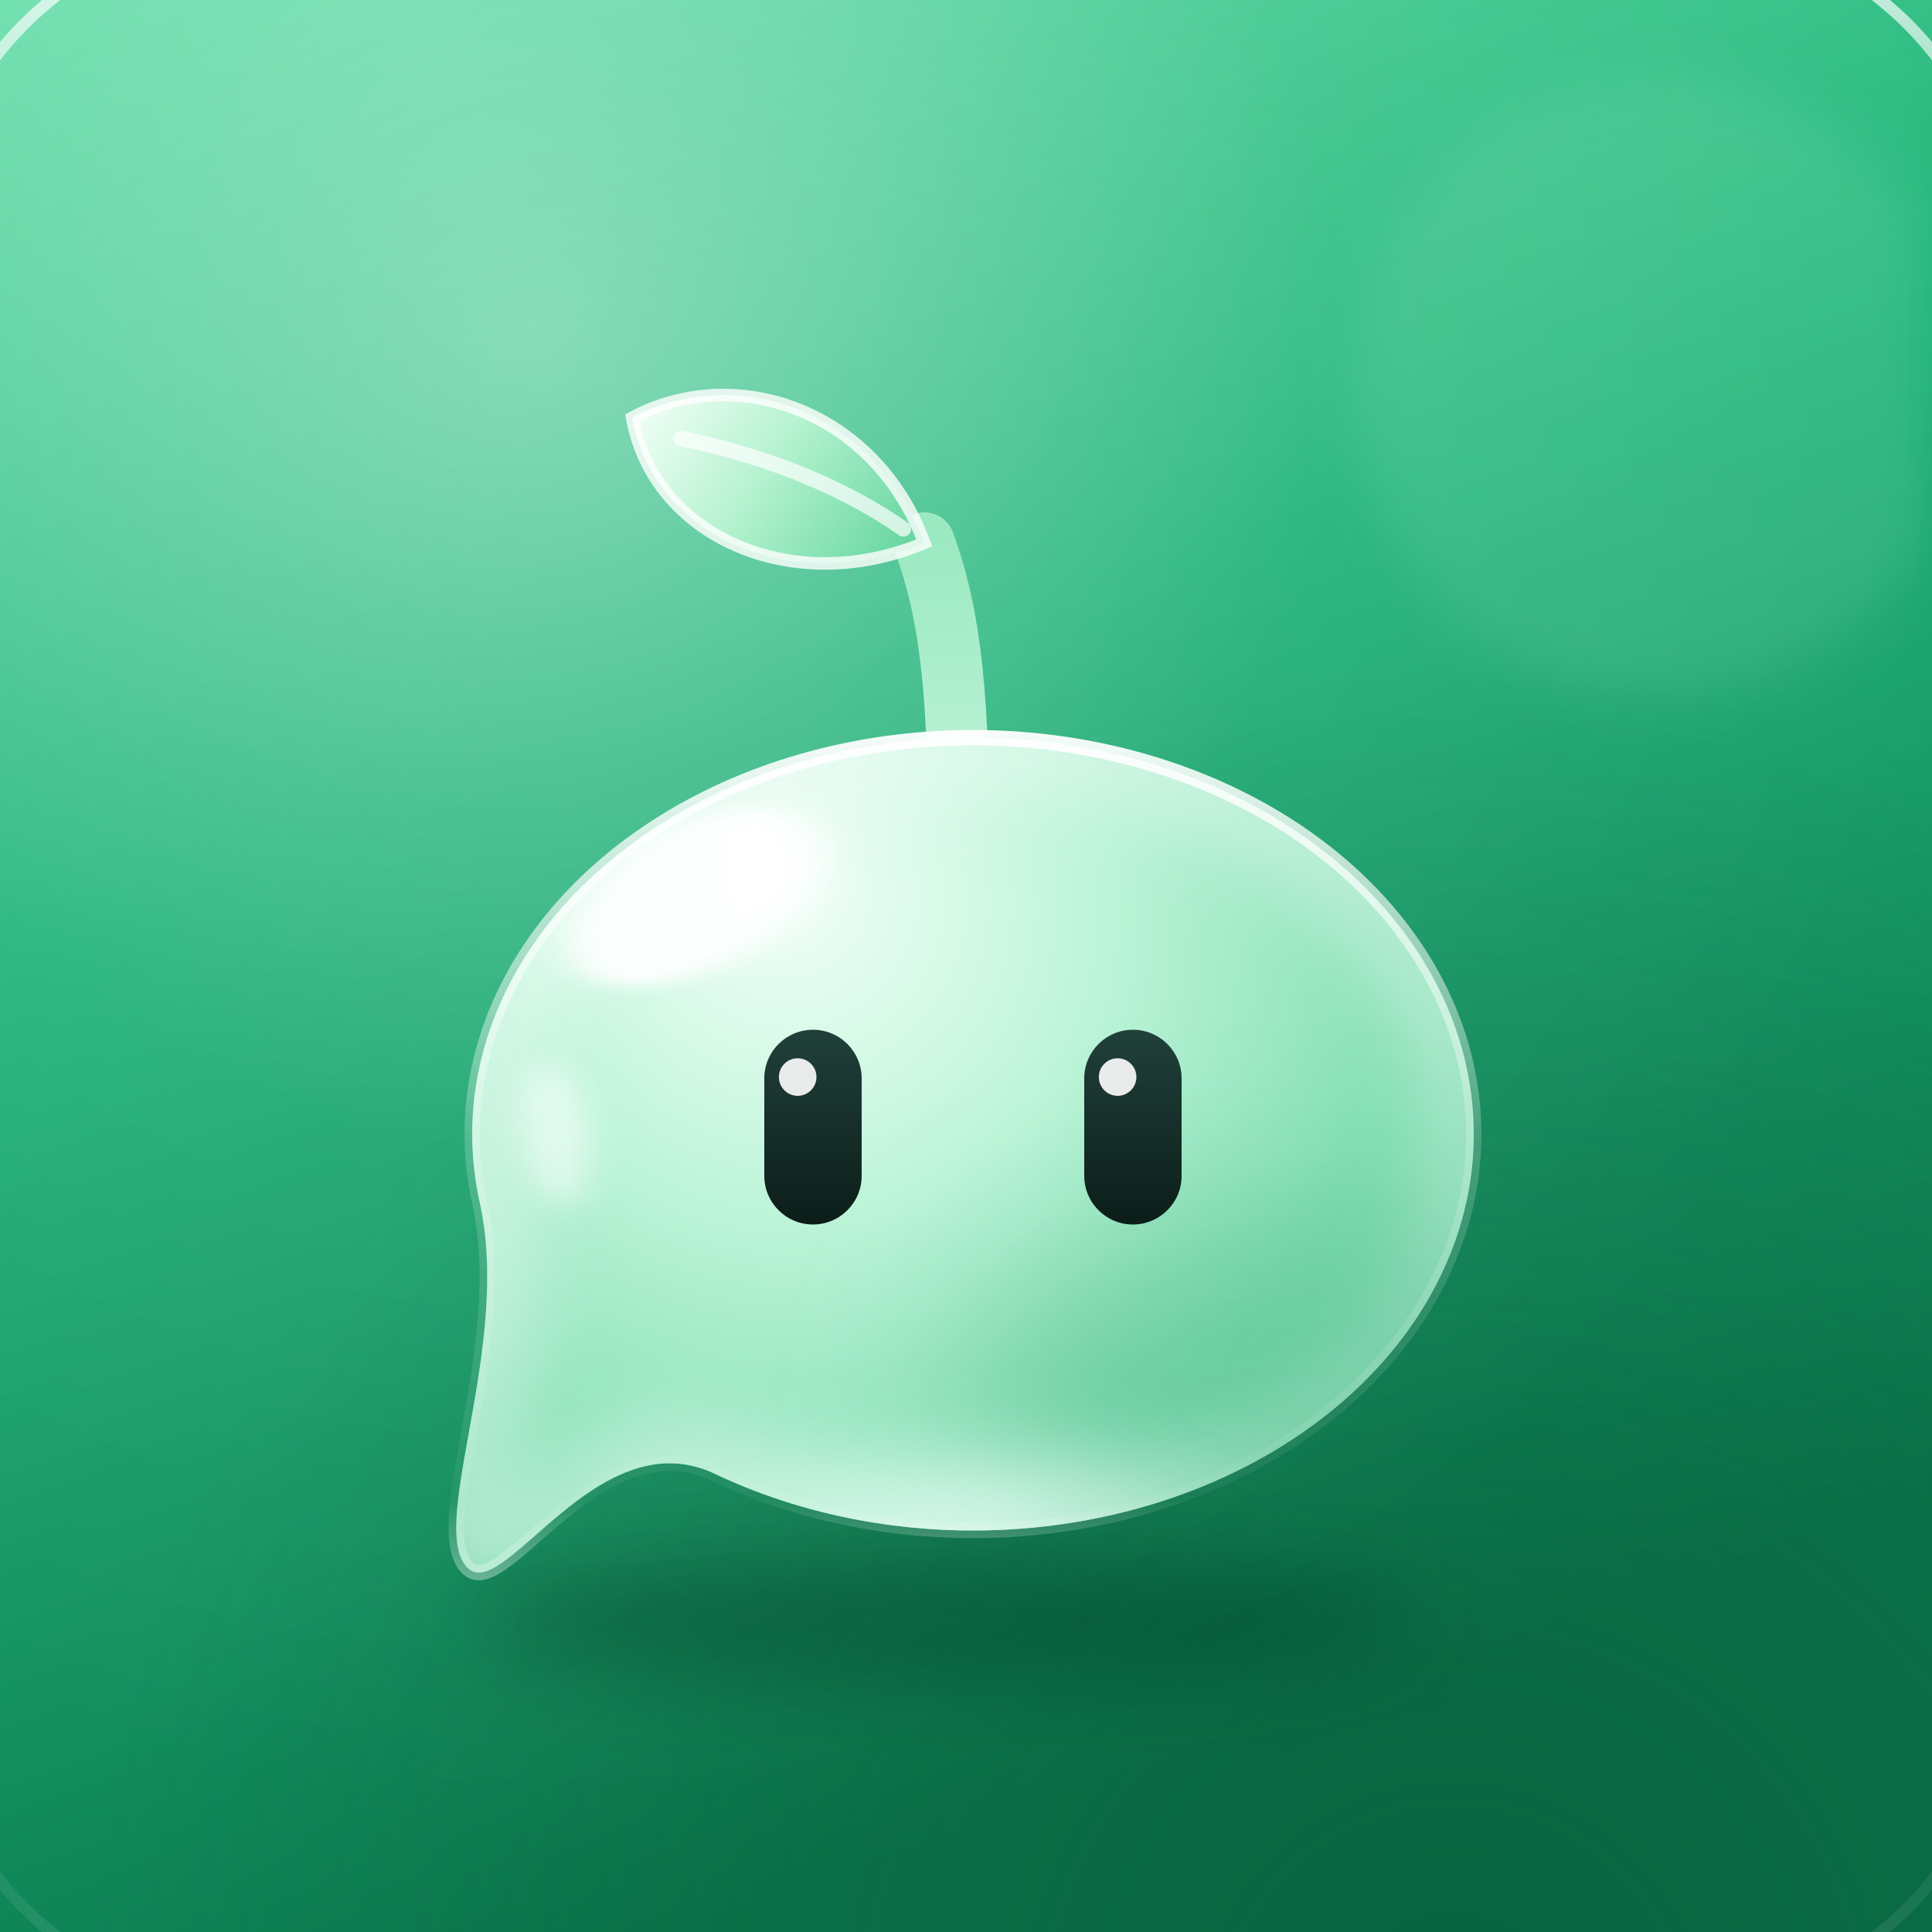
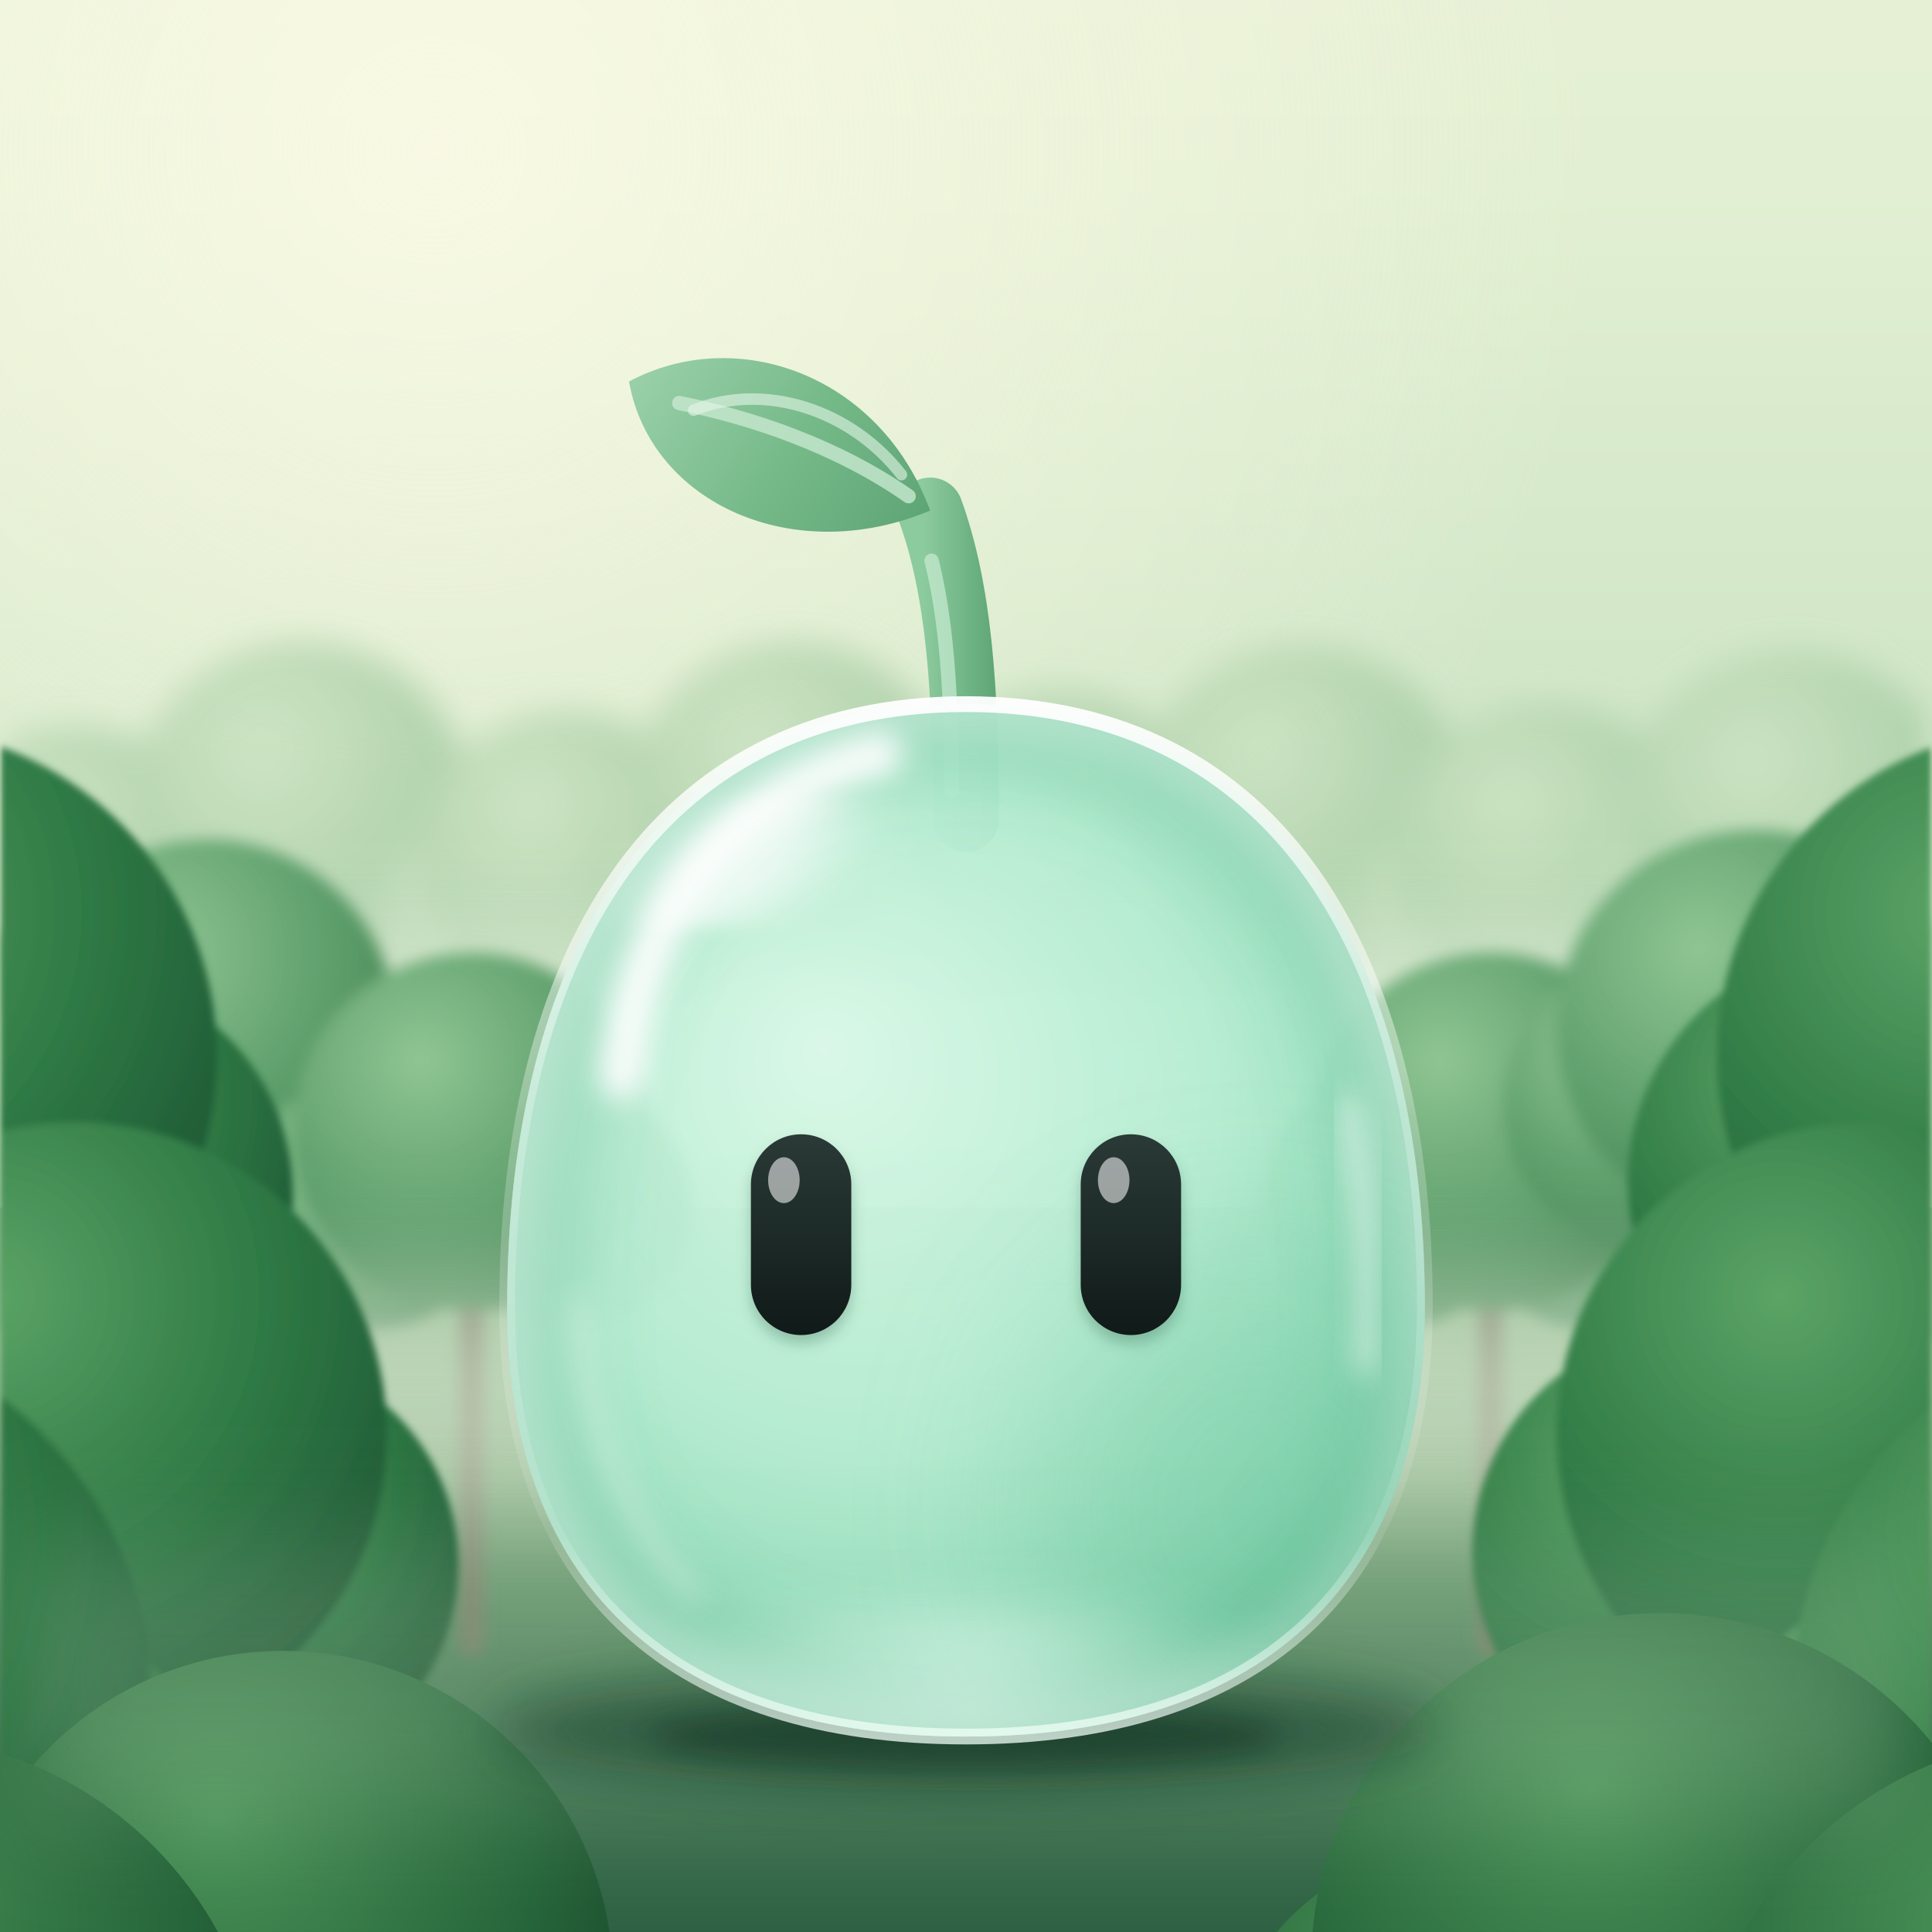
<svg xmlns="http://www.w3.org/2000/svg" width="1024" height="1024" viewBox="0 0 1024 1024">
  <defs>
-     <linearGradient id="bg" x1="0" y1="0" x2="0.35" y2="1">
-       <stop offset="0" stop-color="#5FDCA6" />
-       <stop offset="0.45" stop-color="#22B47A" />
-       <stop offset="1" stop-color="#0B7A4F" />
-     </linearGradient>
-     <radialGradient id="bgGlow" cx="0.28" cy="0.18" r="0.75">
-       <stop offset="0" stop-color="#FFFFFF" stop-opacity="0.38" />
-       <stop offset="0.55" stop-color="#FFFFFF" stop-opacity="0.06" />
-       <stop offset="1" stop-color="#FFFFFF" stop-opacity="0" />
-     </radialGradient>
-     <radialGradient id="bgDeep" cx="0.75" cy="1.05" r="0.7">
-       <stop offset="0" stop-color="#05452C" stop-opacity="0.45" />
-       <stop offset="1" stop-color="#05452C" stop-opacity="0" />
-     </radialGradient>
-     <linearGradient id="rim" x1="0" y1="0" x2="0" y2="1">
-       <stop offset="0" stop-color="#FFFFFF" stop-opacity="0.85" />
-       <stop offset="0.25" stop-color="#FFFFFF" stop-opacity="0.18" />
-       <stop offset="0.8" stop-color="#FFFFFF" stop-opacity="0" />
-       <stop offset="1" stop-color="#FFFFFF" stop-opacity="0.12" />
-     </linearGradient>
-     <radialGradient id="body" gradientUnits="userSpaceOnUse" cx="52" cy="54" r="60" fx="48" fy="48">
-       <stop offset="0" stop-color="#F4FFF9" />
-       <stop offset="0.35" stop-color="#BFF5DA" />
-       <stop offset="0.75" stop-color="#7EDDB0" />
-       <stop offset="1" stop-color="#3DBF85" />
-     </radialGradient>
-     <linearGradient id="bodyRim" gradientUnits="userSpaceOnUse" x1="60" y1="37" x2="60" y2="102">
+     <linearGradient id="sky" gradientUnits="userSpaceOnUse" x1="0" y1="-260" x2="0" y2="760">
+       <stop offset="0" stop-color="#F1F4DC" />
+       <stop offset="0.35" stop-color="#E2EFD2" />
+       <stop offset="0.75" stop-color="#C8E2C2" />
+       <stop offset="1" stop-color="#B4D6B1" />
+     </linearGradient>
+     <radialGradient id="sun" gradientUnits="userSpaceOnUse" cx="230" cy="80" r="620">
+       <stop offset="0" stop-color="#FCFBE6" stop-opacity="0.85" />
+       <stop offset="1" stop-color="#FCFBE6" stop-opacity="0" />
+     </radialGradient>
+     <radialGradient id="tFar" cx="0.38" cy="0.32" r="0.75">
+       <stop offset="0" stop-color="#CBE3C2" />
+       <stop offset="1" stop-color="#9CC59C" />
+     </radialGradient>
+     <radialGradient id="tMid" cx="0.36" cy="0.3" r="0.78">
+       <stop offset="0" stop-color="#8FC593" />
+       <stop offset="0.6" stop-color="#5E9F6C" />
+       <stop offset="1" stop-color="#40804F" />
+     </radialGradient>
+     <radialGradient id="tFront" cx="0.36" cy="0.28" r="0.8">
+       <stop offset="0" stop-color="#5BA466" />
+       <stop offset="0.55" stop-color="#2F7A45" />
+       <stop offset="1" stop-color="#1C5432" />
+     </radialGradient>
+     <radialGradient id="tBush" cx="0.4" cy="0.25" r="0.8">
+       <stop offset="0" stop-color="#4A9258" />
+       <stop offset="0.6" stop-color="#26663A" />
+       <stop offset="1" stop-color="#163F27" />
+     </radialGradient>
+     <linearGradient id="ground" gradientUnits="userSpaceOnUse" x1="0" y1="640" x2="0" y2="1100">
+       <stop offset="0" stop-color="#9CC49A" />
+       <stop offset="0.3" stop-color="#6E9F70" />
+       <stop offset="0.6" stop-color="#3F7650" />
+       <stop offset="1" stop-color="#22523A" />
+     </linearGradient>
+     <linearGradient id="fog" gradientUnits="userSpaceOnUse" x1="0" y1="0" x2="0" y2="1">
+       <stop offset="0" stop-color="#F4F8EC" />
+       <stop offset="1" stop-color="#F4F8EC" />
+     </linearGradient>
+     <filter id="fBlur14" x="-50%" y="-50%" width="200%" height="200%">
+       <feGaussianBlur stdDeviation="14" />
+     </filter>
+     <filter id="fBlur9" x="-50%" y="-50%" width="200%" height="200%">
+       <feGaussianBlur stdDeviation="9" />
+     </filter>
+     <filter id="fBlur4" x="-50%" y="-50%" width="200%" height="200%">
+       <feGaussianBlur stdDeviation="4" />
+     </filter>
+     <filter id="fBlur30" x="-50%" y="-50%" width="200%" height="200%">
+       <feGaussianBlur stdDeviation="30" />
+     </filter>
+     <filter id="fBlur2" x="-50%" y="-50%" width="200%" height="200%">
+       <feGaussianBlur stdDeviation="2" />
+     </filter>
+     <radialGradient id="body" gradientUnits="userSpaceOnUse" cx="56" cy="66" r="44" fx="50" fy="58">
+       <stop offset="0" stop-color="#D9F8E8" />
+       <stop offset="0.55" stop-color="#B4EDD2" />
+       <stop offset="0.85" stop-color="#93DDBC" />
+       <stop offset="1" stop-color="#6CC69E" />
+     </radialGradient>
+     <linearGradient id="bodyRim" gradientUnits="userSpaceOnUse" x1="60" y1="34" x2="60" y2="106">
      <stop offset="0" stop-color="#FFFFFF" stop-opacity="0.95" />
-       <stop offset="0.45" stop-color="#FFFFFF" stop-opacity="0.2" />
-       <stop offset="0.85" stop-color="#FFFFFF" stop-opacity="0.05" />
-       <stop offset="1" stop-color="#E6FFF3" stop-opacity="0.6" />
-     </linearGradient>
-     <radialGradient id="bounce" gradientUnits="userSpaceOnUse" cx="62" cy="96" r="30">
-       <stop offset="0" stop-color="#E9FFF5" stop-opacity="0.75" />
-       <stop offset="1" stop-color="#E9FFF5" stop-opacity="0" />
-     </radialGradient>
-     <linearGradient id="leaf" gradientUnits="userSpaceOnUse" x1="39" y1="12" x2="58" y2="25">
-       <stop offset="0" stop-color="#F2FFF7" />
-       <stop offset="0.45" stop-color="#B4F2CF" />
-       <stop offset="1" stop-color="#5FD39C" />
-     </linearGradient>
-     <linearGradient id="stem" gradientUnits="userSpaceOnUse" x1="0" y1="23" x2="0" y2="46">
-       <stop offset="0" stop-color="#9BE9C1" />
-       <stop offset="1" stop-color="#C4F5DC" />
+       <stop offset="0.4" stop-color="#FFFFFF" stop-opacity="0.25" />
+       <stop offset="0.8" stop-color="#FFFFFF" stop-opacity="0.1" />
+       <stop offset="1" stop-color="#F0FFF7" stop-opacity="0.75" />
+     </linearGradient>
+     <radialGradient id="bounce" gradientUnits="userSpaceOnUse" cx="60" cy="102" r="26">
+       <stop offset="0" stop-color="#EFFFF7" stop-opacity="0.8" />
+       <stop offset="1" stop-color="#EFFFF7" stop-opacity="0" />
+     </radialGradient>
+     <linearGradient id="leaf" gradientUnits="userSpaceOnUse" x1="38" y1="9" x2="57" y2="22">
+       <stop offset="0" stop-color="#9AD0A9" />
+       <stop offset="0.5" stop-color="#78BB8B" />
+       <stop offset="1" stop-color="#5DA474" />
+     </linearGradient>
+     <linearGradient id="stem" gradientUnits="userSpaceOnUse" x1="57" y1="0" x2="62" y2="0">
+       <stop offset="0" stop-color="#8CCB9E" />
+       <stop offset="1" stop-color="#5FA676" />
    </linearGradient>
    <linearGradient id="eye" x1="0" y1="0" x2="0" y2="1">
-       <stop offset="0" stop-color="#21403A" />
-       <stop offset="1" stop-color="#0C1D19" />
+       <stop offset="0" stop-color="#2A3A36" />
+       <stop offset="1" stop-color="#101A18" />
    </linearGradient>
    <filter id="blur6" x="-50%" y="-50%" width="200%" height="200%">
      <feGaussianBlur stdDeviation="6" />
    </filter>
    <filter id="blur3" x="-50%" y="-50%" width="200%" height="200%">
      <feGaussianBlur stdDeviation="3" />
    </filter>
+     <filter id="blur2" x="-50%" y="-50%" width="200%" height="200%">
+       <feGaussianBlur stdDeviation="2" />
+     </filter>
    <filter id="blur1" x="-50%" y="-50%" width="200%" height="200%">
-       <feGaussianBlur stdDeviation="1.1" />
+       <feGaussianBlur stdDeviation="1" />
    </filter>
    <filter id="blur05" x="-50%" y="-50%" width="200%" height="200%">
      <feGaussianBlur stdDeviation="0.5" />
    </filter>
    <clipPath id="bodyClip">
-       <path d="M43.46 90.43 C50.51 93.78 58.79 95.12 66.93 94.23 C75.08 93.34 82.59 90.27 88.22 85.53 C93.85 80.79 97.27 74.66 97.90 68.17 C98.52 61.68 96.32 55.22 91.67 49.86 C87.01 44.49 80.18 40.55 72.30 38.69 C64.42 36.83 55.98 37.16 48.37 39.62 C40.76 42.09 34.45 46.54 30.48 52.24 C26.51 57.94 25.12 64.54 26.55 70.95 C28.81 81.13 22.98 93.64 25.50 97.00 C28.02 100.36 34.82 86.32 43.46 90.43 Z" />
+       <path d="M60 34 C82 34 92 52 92 76 C92 96 80 106 60 106 C40 106 28 96 28 76 C28 52 38 34 60 34 Z" />
    </clipPath>
  </defs>
-   <filter id="bigShadow" x="-20%" y="-20%" width="140%" height="140%">
-     <feGaussianBlur stdDeviation="14.3" />
-   </filter>
  <clipPath id="tile">
-     <rect width="1024" height="1024" />
+     <rect x="-400" y="-400" width="1824" height="1824" />
  </clipPath>
  <g clip-path="url(#tile)">
-     <rect width="1024" height="1024" fill="url(#bg)" />
-     <rect width="1024" height="1024" fill="url(#bgDeep)" />
-     <rect width="1024" height="1024" fill="url(#bgGlow)" />
-     <circle cx="881" cy="205" r="164" fill="#B9F7DB" opacity="0.12" filter="url(#bigShadow)" />
+     <rect x="-400" y="-400" width="1824" height="1824" fill="url(#sky)" />
+     <rect x="-400" y="-400" width="1824" height="1824" fill="url(#sun)" />
+     <g filter="url(#fBlur9)" opacity="0.85">
+       <circle cx="-282.2" cy="506.1" r="68.4" fill="url(#tFar)" />
+       <circle cx="-177.8" cy="509.9" r="64.6" fill="url(#tFar)" />
+       <circle cx="-230.0" cy="470.0" r="95.0" fill="url(#tFar)" />
+       <circle cx="-136.8" cy="472.3" r="61.2" fill="url(#tFar)" />
+       <circle cx="-43.2" cy="475.7" r="57.8" fill="url(#tFar)" />
+       <circle cx="-90.0" cy="440.0" r="85.0" fill="url(#tFar)" />
+       <circle cx="-4.0" cy="495.4" r="57.6" fill="url(#tFar)" />
+       <circle cx="84.0" cy="498.6" r="54.4" fill="url(#tFar)" />
+       <circle cx="40.0" cy="465.0" r="80.0" fill="url(#tFar)" />
+       <circle cx="110.5" cy="464.2" r="64.8" fill="url(#tFar)" />
+       <circle cx="209.5" cy="467.8" r="61.2" fill="url(#tFar)" />
+       <circle cx="160.0" cy="430.0" r="90.0" fill="url(#tFar)" />
+       <circle cx="257.1" cy="484.6" r="56.2" fill="url(#tFar)" />
+       <circle cx="342.9" cy="487.8" r="53.0" fill="url(#tFar)" />
+       <circle cx="300.0" cy="455.0" r="78.0" fill="url(#tFar)" />
+       <circle cx="373.2" cy="457.3" r="61.2" fill="url(#tFar)" />
+       <circle cx="466.8" cy="460.7" r="57.8" fill="url(#tFar)" />
+       <circle cx="420.0" cy="425.0" r="85.0" fill="url(#tFar)" />
+       <circle cx="516.0" cy="475.4" r="57.6" fill="url(#tFar)" />
+       <circle cx="604.0" cy="478.6" r="54.4" fill="url(#tFar)" />
+       <circle cx="560.0" cy="445.0" r="80.0" fill="url(#tFar)" />
+       <circle cx="641.6" cy="463.4" r="63.4" fill="url(#tFar)" />
+       <circle cx="738.4" cy="467.0" r="59.8" fill="url(#tFar)" />
+       <circle cx="690.0" cy="430.0" r="88.0" fill="url(#tFar)" />
+       <circle cx="774.9" cy="486.2" r="59.0" fill="url(#tFar)" />
+       <circle cx="865.1" cy="489.4" r="55.8" fill="url(#tFar)" />
+       <circle cx="820.0" cy="455.0" r="82.0" fill="url(#tFar)" />
+       <circle cx="900.5" cy="469.2" r="64.8" fill="url(#tFar)" />
+       <circle cx="999.5" cy="472.8" r="61.2" fill="url(#tFar)" />
+       <circle cx="950.0" cy="435.0" r="90.0" fill="url(#tFar)" />
+       <circle cx="1033.2" cy="492.3" r="61.2" fill="url(#tFar)" />
+       <circle cx="1126.8" cy="495.7" r="57.8" fill="url(#tFar)" />
+       <circle cx="1080.0" cy="460.0" r="85.0" fill="url(#tFar)" />
+       <circle cx="1167.8" cy="476.1" r="68.4" fill="url(#tFar)" />
+       <circle cx="1272.2" cy="479.9" r="64.6" fill="url(#tFar)" />
+       <circle cx="1220.0" cy="440.0" r="95.0" fill="url(#tFar)" />
+     </g>
+     <rect x="-400" y="505" width="1824" height="120" fill="#EEF5E4" opacity="0.75" filter="url(#fBlur30)" />
+     <rect x="-400" y="640" width="1824" height="900" fill="url(#ground)" />
+     <g filter="url(#fBlur4)">
+       <rect x="-208.4" y="620.0" width="16.8" height="230.0" rx="8.4" fill="#6E7A5E" />
+       <rect x="-47.4" y="642.5" width="14.7" height="230.0" rx="7.4" fill="#6E7A5E" />
+       <rect x="103.0" y="595.0" width="14.0" height="230.0" rx="7.0" fill="#6E7A5E" />
+       <rect x="243.3" y="647.5" width="13.3" height="230.0" rx="6.7" fill="#6E7A5E" />
+       <rect x="783.4" y="647.5" width="13.3" height="230.0" rx="6.7" fill="#6E7A5E" />
+       <rect x="922.6" y="597.5" width="14.7" height="230.0" rx="7.4" fill="#6E7A5E" />
+       <rect x="1062.3" y="645.0" width="15.4" height="230.0" rx="7.7" fill="#6E7A5E" />
+       <rect x="1221.6" y="620.0" width="16.8" height="230.0" rx="8.4" fill="#6E7A5E" />
+       <circle cx="-266.0" cy="605.6" r="86.4" fill="url(#tMid)" />
+       <circle cx="-134.0" cy="610.4" r="81.6" fill="url(#tMid)" />
+       <circle cx="-200.0" cy="560.0" r="120.0" fill="url(#tMid)" />
+       <circle cx="-97.8" cy="629.9" r="75.6" fill="url(#tMid)" />
+       <circle cx="17.8" cy="634.1" r="71.4" fill="url(#tMid)" />
+       <circle cx="-40.0" cy="590.0" r="105.0" fill="url(#tMid)" />
+       <circle cx="55.0" cy="583.0" r="72.0" fill="url(#tMid)" />
+       <circle cx="165.0" cy="587.0" r="68.0" fill="url(#tMid)" />
+       <circle cx="110.0" cy="545.0" r="100.0" fill="url(#tMid)" />
+       <circle cx="197.8" cy="636.1" r="68.4" fill="url(#tMid)" />
+       <circle cx="302.2" cy="639.9" r="64.6" fill="url(#tMid)" />
+       <circle cx="250.0" cy="600.0" r="95.0" fill="url(#tMid)" />
+       <circle cx="737.8" cy="636.1" r="68.4" fill="url(#tMid)" />
+       <circle cx="842.2" cy="639.9" r="64.6" fill="url(#tMid)" />
+       <circle cx="790.0" cy="600.0" r="95.0" fill="url(#tMid)" />
+       <circle cx="872.2" cy="584.9" r="75.6" fill="url(#tMid)" />
+       <circle cx="987.8" cy="589.1" r="71.4" fill="url(#tMid)" />
+       <circle cx="930.0" cy="545.0" r="105.0" fill="url(#tMid)" />
+       <circle cx="1009.5" cy="631.8" r="79.2" fill="url(#tMid)" />
+       <circle cx="1130.5" cy="636.2" r="74.8" fill="url(#tMid)" />
+       <circle cx="1070.0" cy="590.0" r="110.0" fill="url(#tMid)" />
+       <circle cx="1164.0" cy="605.6" r="86.4" fill="url(#tMid)" />
+       <circle cx="1296.0" cy="610.4" r="81.6" fill="url(#tMid)" />
+       <circle cx="1230.0" cy="560.0" r="120.0" fill="url(#tMid)" />
+     </g>
+     <rect x="-400" y="680" width="1824" height="130" fill="#E7F1DD" opacity="0.6" filter="url(#fBlur30)" />
+     <g filter="url(#fBlur2)">
+       <circle cx="-156.2" cy="626.5" r="126.0" fill="url(#tFront)" />
+       <circle cx="36.3" cy="633.5" r="119.0" fill="url(#tFront)" />
+       <circle cx="-60.0" cy="560.0" r="175.0" fill="url(#tFront)" />
+       <circle cx="-50.8" cy="822.7" r="118.8" fill="url(#tFront)" />
+       <circle cx="130.8" cy="829.3" r="112.2" fill="url(#tFront)" />
+       <circle cx="40.0" cy="760.0" r="165.0" fill="url(#tFront)" />
+       <circle cx="-230.0" cy="976.0" r="144.0" fill="url(#tFront)" />
+       <circle cx="-10.0" cy="984.0" r="136.0" fill="url(#tFront)" />
+       <circle cx="-120.0" cy="900.0" r="200.0" fill="url(#tFront)" />
+       <circle cx="988.8" cy="626.5" r="126.0" fill="url(#tFront)" />
+       <circle cx="1181.2" cy="633.5" r="119.0" fill="url(#tFront)" />
+       <circle cx="1085.0" cy="560.0" r="175.0" fill="url(#tFront)" />
+       <circle cx="899.2" cy="822.7" r="118.8" fill="url(#tFront)" />
+       <circle cx="1080.8" cy="829.3" r="112.2" fill="url(#tFront)" />
+       <circle cx="990.0" cy="760.0" r="165.0" fill="url(#tFront)" />
+       <circle cx="1040.0" cy="976.0" r="144.0" fill="url(#tFront)" />
+       <circle cx="1260.0" cy="984.0" r="136.0" fill="url(#tFront)" />
+       <circle cx="1150.0" cy="900.0" r="200.0" fill="url(#tFront)" />
+     </g>
+     <g>
+       <circle cx="53.7" cy="1116.5" r="126.0" fill="url(#tBush)" />
+       <circle cx="246.2" cy="1123.5" r="119.0" fill="url(#tBush)" />
+       <circle cx="150.0" cy="1050.0" r="175.0" fill="url(#tBush)" />
+       <circle cx="778.2" cy="1110.3" r="133.2" fill="url(#tBush)" />
+       <circle cx="981.8" cy="1117.7" r="125.8" fill="url(#tBush)" />
+       <circle cx="880.0" cy="1040.0" r="185.0" fill="url(#tBush)" />
+       <circle cx="-170.0" cy="1196.0" r="144.0" fill="url(#tBush)" />
+       <circle cx="50.0" cy="1204.0" r="136.0" fill="url(#tBush)" />
+       <circle cx="-60.0" cy="1120.0" r="200.0" fill="url(#tBush)" />
+       <circle cx="990.0" cy="1196.0" r="144.0" fill="url(#tBush)" />
+       <circle cx="1210.0" cy="1204.0" r="136.0" fill="url(#tBush)" />
+       <circle cx="1100.0" cy="1120.0" r="200.0" fill="url(#tBush)" />
+     </g>
+     <rect x="-400" y="820" width="1824" height="140" fill="#DDEBD4" opacity="0.18" filter="url(#fBlur30)" />
  </g>
-   <g clip-path="url(#tile)">
-     <path d="M1085.44 512.00 L1085.37 642.15 L1085.16 683.71 L1084.82 713.91 L1084.33 738.47 L1083.71 759.52 L1082.95 778.13 L1082.05 794.91 L1081.01 810.25 L1079.83 824.43 L1078.50 837.62 L1077.04 849.99 L1075.43 861.64 L1073.68 872.65 L1071.79 883.09 L1069.75 893.03 L1067.56 902.50 L1065.23 911.55 L1062.75 920.21 L1060.12 928.51 L1057.33 936.47 L1054.39 944.11 L1051.30 951.45 L1048.04 958.51 L1044.63 965.30 L1041.06 971.83 L1037.31 978.12 L1033.40 984.18 L1029.32 990.00 L1025.07 995.61 L1020.63 1001.01 L1016.01 1006.21 L1011.21 1011.21 L1006.21 1016.01 L1001.01 1020.63 L995.61 1025.07 L990.00 1029.32 L984.18 1033.40 L978.12 1037.31 L971.83 1041.06 L965.30 1044.63 L958.51 1048.04 L951.45 1051.30 L944.11 1054.39 L936.47 1057.33 L928.51 1060.12 L920.21 1062.75 L911.55 1065.23 L902.50 1067.56 L893.03 1069.75 L883.09 1071.79 L872.65 1073.68 L861.64 1075.43 L849.99 1077.04 L837.62 1078.50 L824.43 1079.83 L810.25 1081.01 L794.91 1082.05 L778.13 1082.95 L759.52 1083.71 L738.47 1084.33 L713.91 1084.82 L683.71 1085.16 L642.15 1085.37 L512.00 1085.44 L381.85 1085.37 L340.29 1085.16 L310.09 1084.82 L285.53 1084.33 L264.48 1083.71 L245.87 1082.95 L229.09 1082.05 L213.75 1081.01 L199.57 1079.83 L186.38 1078.50 L174.01 1077.04 L162.36 1075.43 L151.35 1073.68 L140.91 1071.79 L130.97 1069.75 L121.50 1067.56 L112.45 1065.23 L103.79 1062.75 L95.49 1060.12 L87.53 1057.33 L79.89 1054.39 L72.55 1051.30 L65.49 1048.04 L58.70 1044.63 L52.17 1041.06 L45.88 1037.31 L39.82 1033.40 L34.00 1029.32 L28.39 1025.07 L22.99 1020.63 L17.79 1016.01 L12.79 1011.21 L7.99 1006.21 L3.37 1001.01 L-1.07 995.61 L-5.32 990.00 L-9.40 984.18 L-13.31 978.12 L-17.06 971.83 L-20.63 965.30 L-24.04 958.51 L-27.30 951.45 L-30.39 944.11 L-33.33 936.47 L-36.12 928.51 L-38.75 920.21 L-41.23 911.55 L-43.56 902.50 L-45.75 893.03 L-47.79 883.09 L-49.68 872.65 L-51.43 861.64 L-53.04 849.99 L-54.50 837.62 L-55.83 824.43 L-57.01 810.25 L-58.05 794.91 L-58.95 778.13 L-59.71 759.52 L-60.33 738.47 L-60.82 713.91 L-61.16 683.71 L-61.37 642.15 L-61.44 512.00 L-61.37 381.85 L-61.16 340.29 L-60.82 310.09 L-60.33 285.53 L-59.71 264.48 L-58.95 245.87 L-58.05 229.09 L-57.01 213.75 L-55.83 199.57 L-54.50 186.38 L-53.04 174.01 L-51.43 162.36 L-49.68 151.35 L-47.79 140.91 L-45.75 130.97 L-43.56 121.50 L-41.23 112.45 L-38.75 103.79 L-36.12 95.49 L-33.33 87.53 L-30.39 79.89 L-27.30 72.55 L-24.04 65.49 L-20.63 58.70 L-17.06 52.17 L-13.31 45.88 L-9.40 39.82 L-5.32 34.00 L-1.07 28.39 L3.37 22.99 L7.99 17.79 L12.79 12.79 L17.79 7.99 L22.99 3.37 L28.39 -1.07 L34.00 -5.32 L39.82 -9.40 L45.88 -13.31 L52.17 -17.06 L58.70 -20.63 L65.49 -24.04 L72.55 -27.30 L79.89 -30.39 L87.53 -33.33 L95.49 -36.12 L103.79 -38.75 L112.45 -41.23 L121.50 -43.56 L130.97 -45.75 L140.91 -47.79 L151.35 -49.68 L162.36 -51.43 L174.01 -53.04 L186.38 -54.50 L199.57 -55.83 L213.75 -57.01 L229.09 -58.05 L245.87 -58.95 L264.48 -59.71 L285.53 -60.33 L310.09 -60.82 L340.29 -61.16 L381.85 -61.37 L512.00 -61.44 L642.15 -61.37 L683.71 -61.16 L713.91 -60.82 L738.47 -60.33 L759.52 -59.71 L778.13 -58.95 L794.91 -58.05 L810.25 -57.01 L824.43 -55.83 L837.62 -54.50 L849.99 -53.04 L861.64 -51.43 L872.65 -49.68 L883.09 -47.79 L893.03 -45.75 L902.50 -43.56 L911.55 -41.23 L920.21 -38.75 L928.51 -36.12 L936.47 -33.33 L944.11 -30.39 L951.45 -27.30 L958.51 -24.04 L965.30 -20.63 L971.83 -17.06 L978.12 -13.31 L984.18 -9.40 L990.00 -5.32 L995.61 -1.07 L1001.01 3.37 L1006.21 7.99 L1011.21 12.79 L1016.01 17.79 L1020.63 22.99 L1025.07 28.39 L1029.32 34.00 L1033.40 39.82 L1037.31 45.88 L1041.06 52.17 L1044.63 58.70 L1048.04 65.49 L1051.30 72.55 L1054.39 79.89 L1057.33 87.53 L1060.12 95.49 L1062.75 103.79 L1065.23 112.45 L1067.56 121.50 L1069.75 130.97 L1071.79 140.91 L1073.68 151.35 L1075.43 162.36 L1077.04 174.01 L1078.50 186.38 L1079.83 199.57 L1081.01 213.75 L1082.05 229.09 L1082.95 245.87 L1083.71 264.48 L1084.33 285.53 L1084.82 310.09 L1085.16 340.29 L1085.37 381.85 Z" fill="none" stroke="url(#rim)" stroke-width="6.1" />
-   </g>
-   <g transform="translate(58.57 114.48) scale(7.3728)">
-     <ellipse cx="60" cy="101" rx="34" ry="4.6" fill="#043D27" opacity="0.40" filter="url(#blur3)" />
-     <path d="M61 46 C61 35 60.5 29 58.5 23.5" fill="none" stroke="url(#stem)" stroke-width="4.4" stroke-linecap="round" />
-     <path d="M58.5 23.5 C55 14 45 10.5 37.5 14.5 C39 23 49 27.5 58.5 23.5 Z" fill="url(#leaf)" />
-     <path d="M58.5 23.5 C55 14 45 10.5 37.5 14.5 C39 23 49 27.5 58.5 23.5 Z" fill="none" stroke="#FFFFFF" stroke-opacity="0.8" stroke-width="0.9" />
-     <path d="M57 22.5 C52 19 46 17 41 16" fill="none" stroke="#FFFFFF" stroke-width="1.1" stroke-linecap="round" opacity="0.7" />
-     <path d="M43.46 90.43 C50.51 93.78 58.79 95.12 66.93 94.23 C75.08 93.34 82.59 90.27 88.22 85.53 C93.85 80.79 97.27 74.66 97.90 68.17 C98.52 61.68 96.32 55.22 91.67 49.86 C87.01 44.49 80.18 40.55 72.30 38.69 C64.42 36.83 55.98 37.16 48.37 39.62 C40.76 42.09 34.45 46.54 30.48 52.24 C26.51 57.94 25.12 64.54 26.55 70.95 C28.81 81.13 22.98 93.64 25.50 97.00 C28.02 100.36 34.82 86.32 43.46 90.43 Z" fill="url(#body)" />
+   <g transform="translate(56.00 114.80) scale(7.6)">
+     <ellipse cx="60" cy="105.5" rx="33" ry="4.2" fill="#0E3522" opacity="0.55" filter="url(#blur2)" />
+     <ellipse cx="60" cy="106" rx="22" ry="2.2" fill="#0A2A1A" opacity="0.45" filter="url(#blur1)" />
+     <path d="M60 42 C60 33 59.5 26 57.5 20.5" fill="none" stroke="url(#stem)" stroke-width="4.6" stroke-linecap="round" />
+     <path d="M59 40 C59 33 58.6 28 57.6 24" fill="none" stroke="#C9EDD3" stroke-width="1" stroke-linecap="round" opacity="0.7" />
+     <path d="M57.5 20.5 C54 11 44 7.5 36.5 11.5 C38 20 48 24.5 57.5 20.5 Z" fill="url(#leaf)" />
+     <path d="M56 19.5 C51 16 45 14 40 13" fill="none" stroke="#C8E8CF" stroke-width="1" stroke-linecap="round" opacity="0.8" />
+     <path d="M41 13.5 C46 11.5 52 13.5 55.5 18" fill="none" stroke="#E4F6E8" stroke-width="0.8" stroke-linecap="round" opacity="0.6" />
+     <path d="M60 34 C82 34 92 52 92 76 C92 96 80 106 60 106 C40 106 28 96 28 76 C28 52 38 34 60 34 Z" fill="url(#body)" opacity="0.93" />
    <g clip-path="url(#bodyClip)">
-       <path d="M43.46 90.43 C50.51 93.78 58.79 95.12 66.93 94.23 C75.08 93.34 82.59 90.27 88.22 85.53 C93.85 80.79 97.27 74.66 97.90 68.17 C98.52 61.68 96.32 55.22 91.67 49.86 C87.01 44.49 80.18 40.55 72.30 38.69 C64.42 36.83 55.98 37.16 48.37 39.62 C40.76 42.09 34.45 46.54 30.48 52.24 C26.51 57.94 25.12 64.54 26.55 70.95 C28.81 81.13 22.98 93.64 25.50 97.00 C28.02 100.36 34.82 86.32 43.46 90.43 Z" fill="none" stroke="#FFFFFF" stroke-opacity="0.55" stroke-width="5" filter="url(#blur3)" />
-       <ellipse cx="84" cy="86" rx="24" ry="15" fill="#1E9E68" opacity="0.28" filter="url(#blur6)" />
-       <ellipse cx="62" cy="96" rx="26" ry="7" fill="url(#bounce)" filter="url(#blur3)" />
-       <ellipse cx="42" cy="49" rx="10" ry="5.2" transform="rotate(-26 42 49)" fill="#FFFFFF" opacity="0.92" filter="url(#blur1)" />
-       <ellipse cx="32" cy="66" rx="2.4" ry="5.2" transform="rotate(-8 32 66)" fill="#FFFFFF" opacity="0.55" filter="url(#blur1)" />
-     </g>
-     <path d="M43.46 90.43 C50.51 93.78 58.79 95.12 66.93 94.23 C75.08 93.34 82.59 90.27 88.22 85.53 C93.85 80.79 97.27 74.66 97.90 68.17 C98.52 61.68 96.32 55.22 91.67 49.86 C87.01 44.49 80.18 40.55 72.30 38.69 C64.42 36.83 55.98 37.16 48.37 39.62 C40.76 42.09 34.45 46.54 30.48 52.24 C26.51 57.94 25.12 64.54 26.55 70.95 C28.81 81.13 22.98 93.64 25.50 97.00 C28.02 100.36 34.82 86.32 43.46 90.43 Z" fill="none" stroke="url(#bodyRim)" stroke-width="1.1" />
-     <rect x="47.0" y="58.5" width="7" height="14" rx="3.5" fill="url(#eye)" />
-     <circle cx="49.4" cy="61.9" r="1.35" fill="#FFFFFF" opacity="0.9" />
-     <rect x="70.0" y="58.5" width="7" height="14" rx="3.5" fill="url(#eye)" />
-     <circle cx="72.4" cy="61.9" r="1.35" fill="#FFFFFF" opacity="0.9" />
+       <path d="M60 34 C82 34 92 52 92 76 C92 96 80 106 60 106 C40 106 28 96 28 76 C28 52 38 34 60 34 Z" fill="none" stroke="#4FB287" stroke-opacity="0.45" stroke-width="7" filter="url(#blur3)" />
+       <path d="M60 34 C82 34 92 52 92 76 C92 96 80 106 60 106 C40 106 28 96 28 76 C28 52 38 34 60 34 Z" fill="none" stroke="#FFFFFF" stroke-opacity="0.6" stroke-width="3" filter="url(#blur2)" />
+       <ellipse cx="80" cy="90" rx="16" ry="18" fill="#3FAE7E" opacity="0.22" filter="url(#blur6)" />
+       <ellipse cx="60" cy="102" rx="22" ry="5" fill="url(#bounce)" opacity="0.7" filter="url(#blur2)" />
+       <path d="M36 60 C37 48 44 40 54 37.5" fill="none" stroke="#FFFFFF" stroke-width="3.2" stroke-linecap="round" opacity="0.9" filter="url(#blur1)" />
+       <ellipse cx="45" cy="45" rx="7" ry="3.2" transform="rotate(-35 45 45)" fill="#FFFFFF" opacity="0.75" filter="url(#blur2)" />
+       <path d="M86.5 62 C88 68 88.4 74 88 80" fill="none" stroke="#FFFFFF" stroke-width="1.6" stroke-linecap="round" opacity="0.55" filter="url(#blur1)" />
+       <path d="M33 76 C33.5 84 36 91 41 96" fill="none" stroke="#FFFFFF" stroke-width="1.4" stroke-linecap="round" opacity="0.35" filter="url(#blur1)" />
+     </g>
+     <path d="M60 34 C82 34 92 52 92 76 C92 96 80 106 60 106 C40 106 28 96 28 76 C28 52 38 34 60 34 Z" fill="none" stroke="url(#bodyRim)" stroke-width="1.1" />
+     <rect x="45.0" y="64.6" width="7" height="14" rx="3.5" fill="#0B3A26" opacity="0.25" filter="url(#blur05)" />
+     <rect x="45.0" y="64.0" width="7" height="14" rx="3.5" fill="url(#eye)" />
+     <ellipse cx="47.3" cy="67.2" rx="1.1" ry="1.6" fill="#FFFFFF" opacity="0.55" />
+     <rect x="68.0" y="64.6" width="7" height="14" rx="3.5" fill="#0B3A26" opacity="0.25" filter="url(#blur05)" />
+     <rect x="68.0" y="64.0" width="7" height="14" rx="3.5" fill="url(#eye)" />
+     <ellipse cx="70.3" cy="67.2" rx="1.1" ry="1.6" fill="#FFFFFF" opacity="0.55" />
  </g>
</svg>
